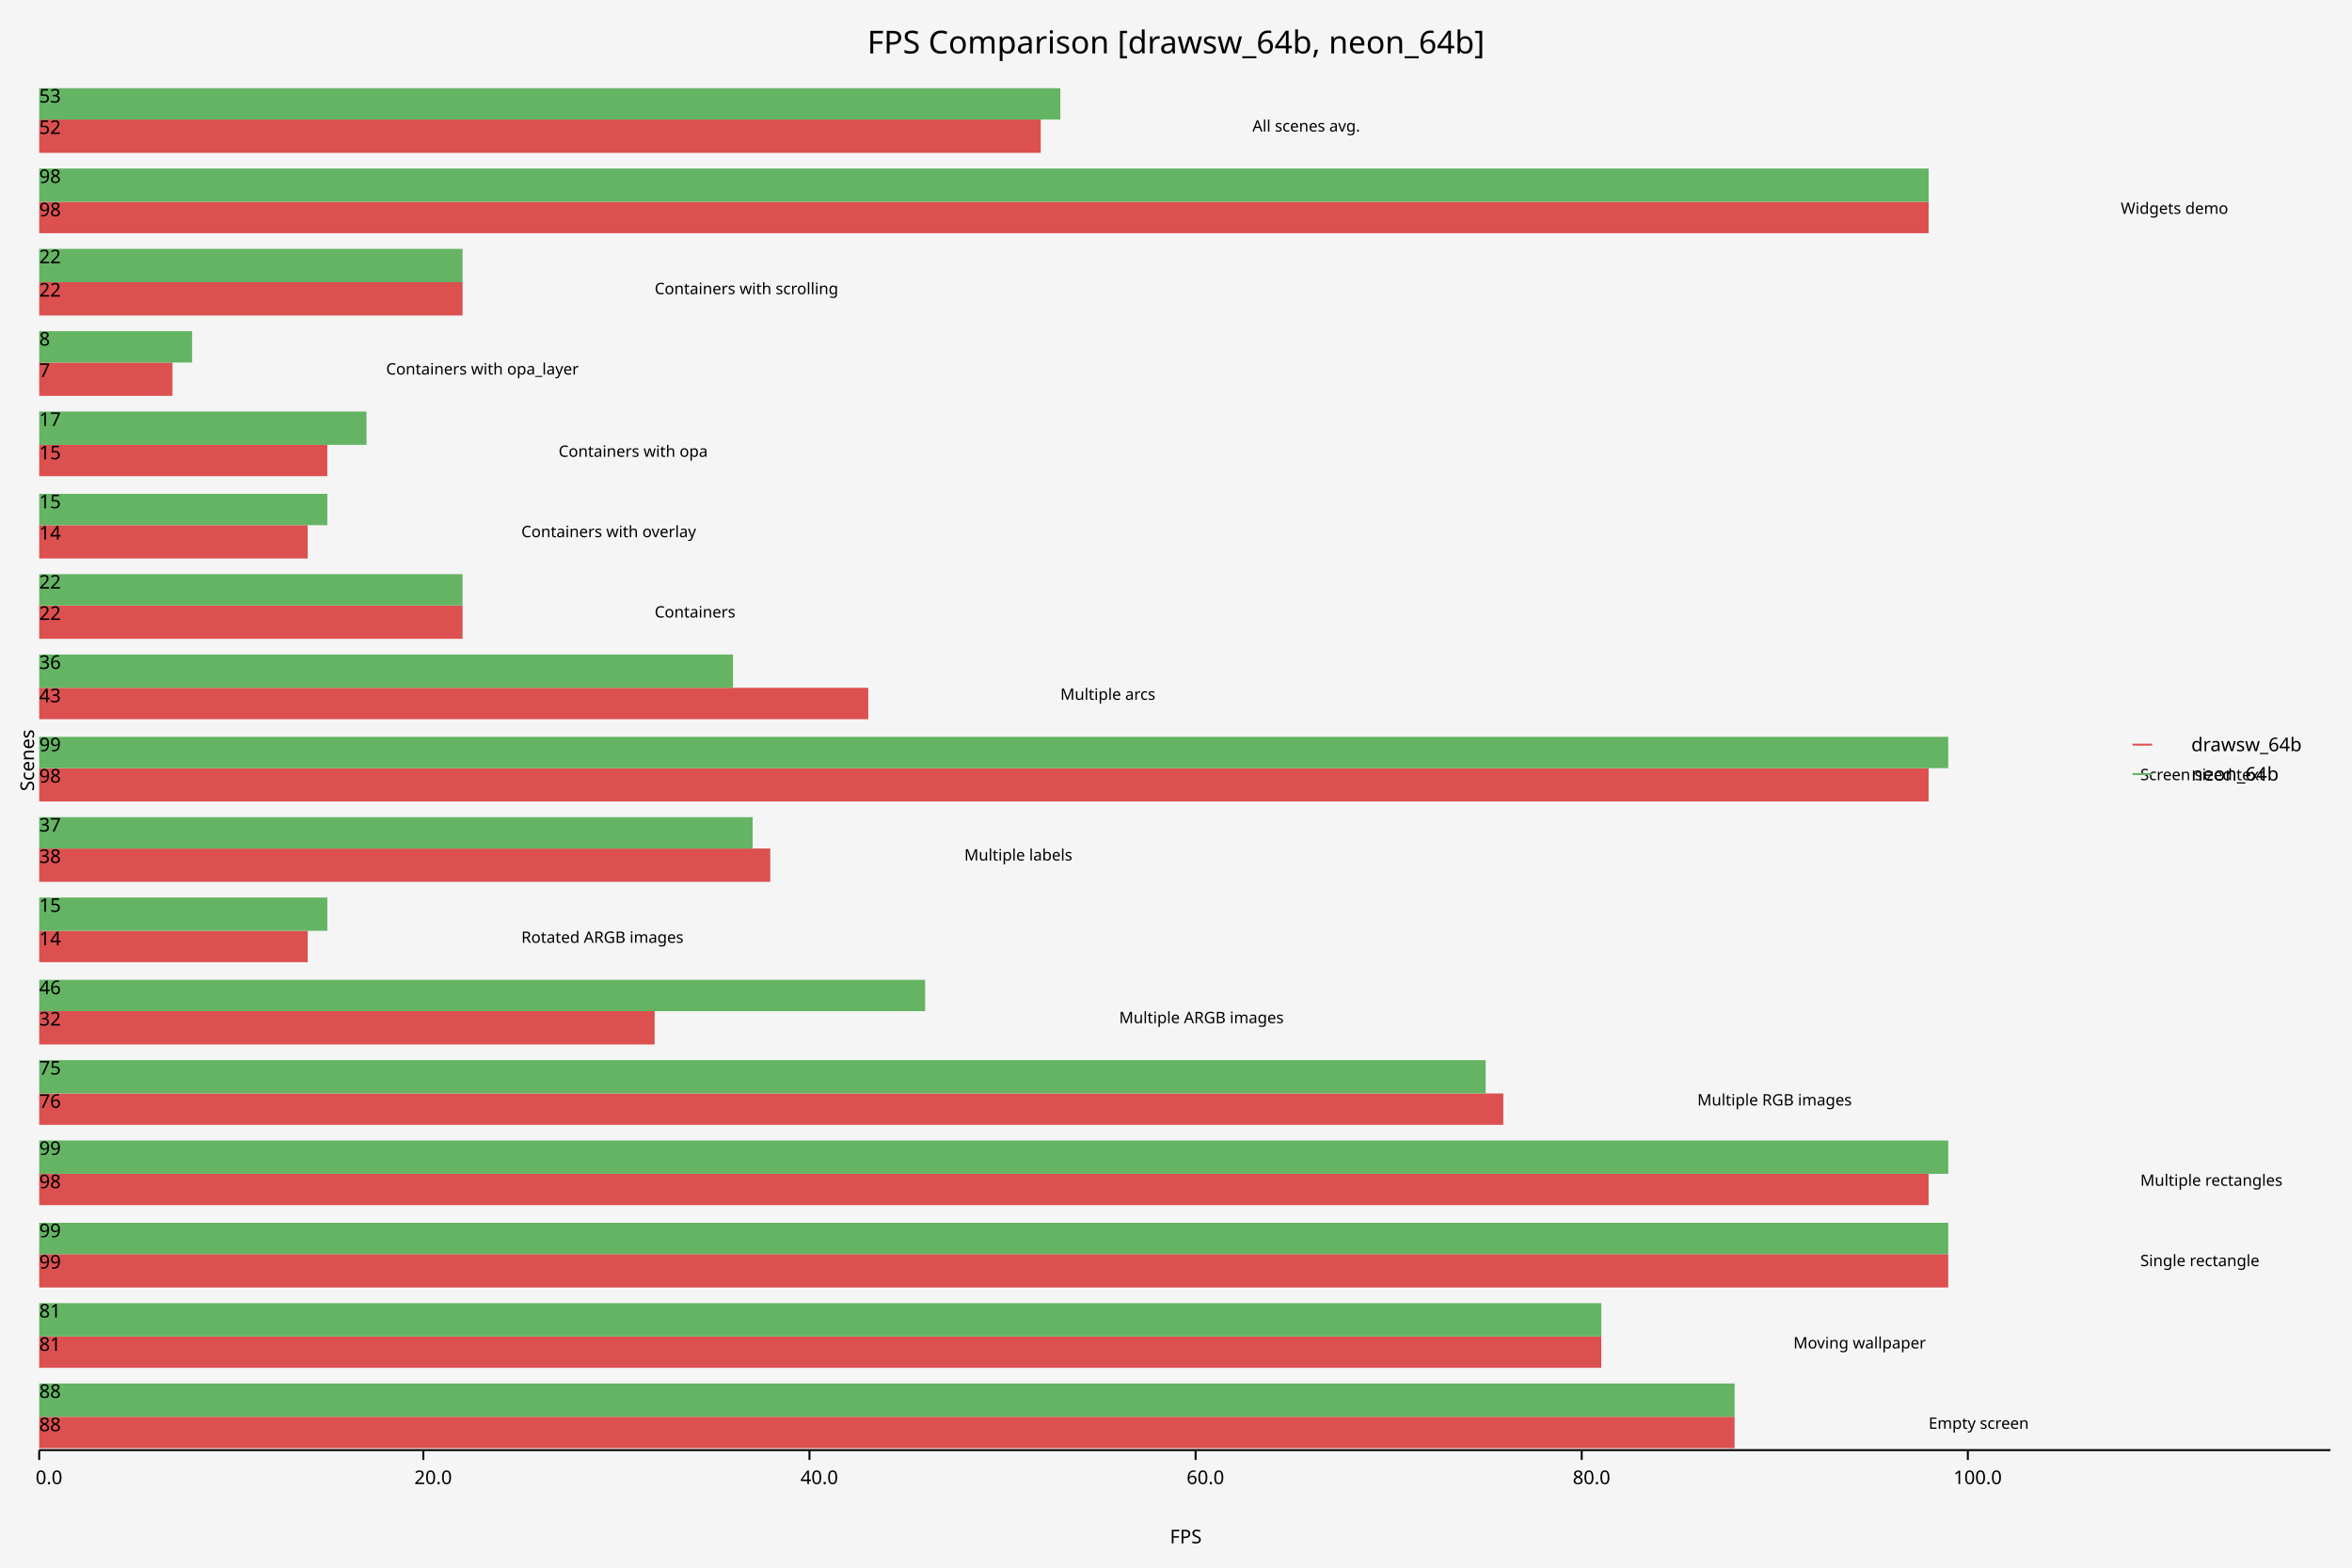
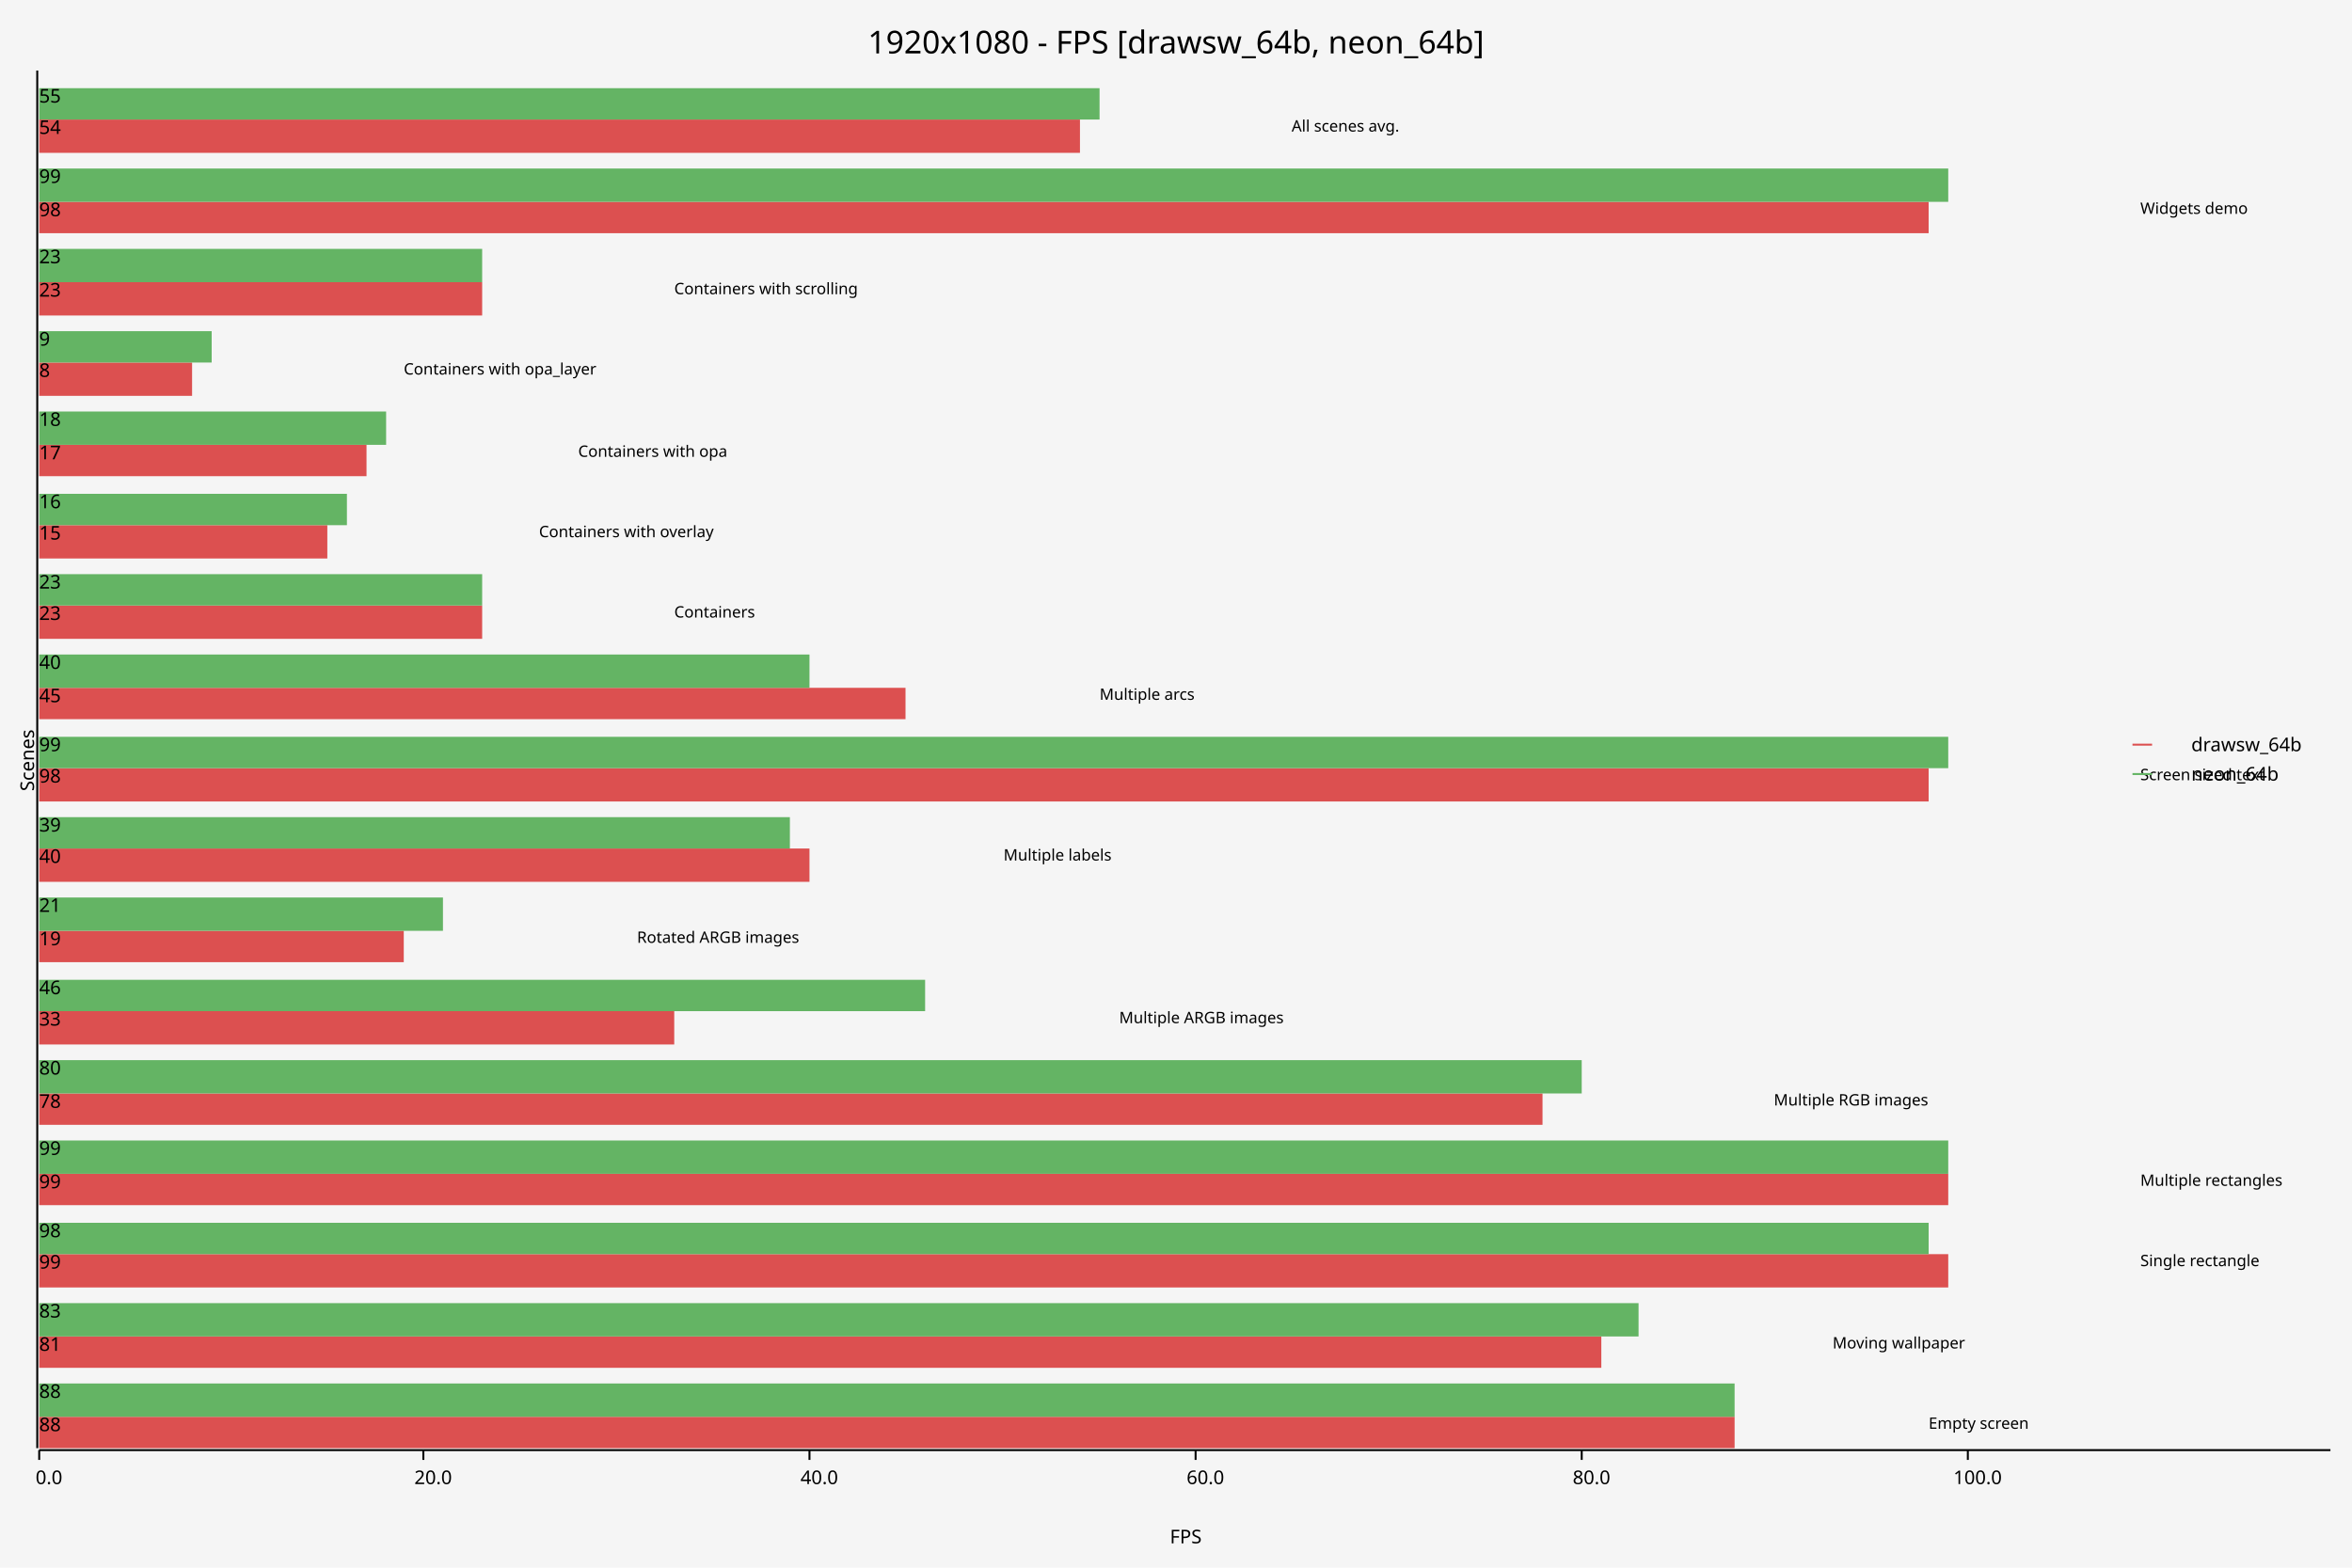
<svg xmlns="http://www.w3.org/2000/svg" width="1200" height="800" viewBox="0 0 1200 800">
  <rect x="0" y="0" width="1200" height="800" opacity="1" fill="#F5F5F5" stroke="none" />
  <text x="600" y="15" dy="0.76em" text-anchor="middle" font-family="sans-serif" font-size="16.129" opacity="1" fill="#000000">
- FPS Comparison [drawsw_64b, neon_64b]
+ 1920x1080 - FPS [drawsw_64b, neon_64b]
</text>
  <text x="10" y="388" dy="0.76em" text-anchor="middle" font-family="sans-serif" font-size="9.677" opacity="1" fill="#000000" transform="rotate(270, 10, 388)">
Scenes
</text>
  <text x="605" y="790" dy="-0.5ex" text-anchor="middle" font-family="sans-serif" font-size="9.677" opacity="1" fill="#000000">
FPS
</text>
+   <polyline fill="none" opacity="1" stroke="#000000" stroke-width="1" points="19,36 19,739 " />
  <polyline fill="none" opacity="1" stroke="#000000" stroke-width="1" points="20,740 1189,740 " />
  <text x="25" y="750" dy="0.76em" text-anchor="middle" font-family="sans-serif" font-size="9.677" opacity="1" fill="#000000">
0.0
</text>
  <polyline fill="none" opacity="1" stroke="#000000" stroke-width="1" points="20,740 20,745 " />
  <text x="221" y="750" dy="0.76em" text-anchor="middle" font-family="sans-serif" font-size="9.677" opacity="1" fill="#000000">
20.0
</text>
  <polyline fill="none" opacity="1" stroke="#000000" stroke-width="1" points="216,740 216,745 " />
  <text x="418" y="750" dy="0.76em" text-anchor="middle" font-family="sans-serif" font-size="9.677" opacity="1" fill="#000000">
40.0
</text>
  <polyline fill="none" opacity="1" stroke="#000000" stroke-width="1" points="413,740 413,745 " />
  <text x="615" y="750" dy="0.76em" text-anchor="middle" font-family="sans-serif" font-size="9.677" opacity="1" fill="#000000">
60.0
</text>
  <polyline fill="none" opacity="1" stroke="#000000" stroke-width="1" points="610,740 610,745 " />
  <text x="812" y="750" dy="0.76em" text-anchor="middle" font-family="sans-serif" font-size="9.677" opacity="1" fill="#000000">
80.0
</text>
  <polyline fill="none" opacity="1" stroke="#000000" stroke-width="1" points="807,740 807,745 " />
  <text x="1009" y="750" dy="0.76em" text-anchor="middle" font-family="sans-serif" font-size="9.677" opacity="1" fill="#000000">
100.0
</text>
  <polyline fill="none" opacity="1" stroke="#000000" stroke-width="1" points="1004,740 1004,745 " />
  <rect x="20" y="723" width="865" height="16" opacity="1" fill="#DC5050" stroke="none" />
  <rect x="20" y="682" width="797" height="16" opacity="1" fill="#DC5050" stroke="none" />
  <rect x="20" y="640" width="974" height="17" opacity="1" fill="#DC5050" stroke="none" />
-   <rect x="20" y="599" width="964" height="16" opacity="1" fill="#DC5050" stroke="none" />
-   <rect x="20" y="558" width="747" height="16" opacity="1" fill="#DC5050" stroke="none" />
-   <rect x="20" y="516" width="314" height="17" opacity="1" fill="#DC5050" stroke="none" />
-   <rect x="20" y="475" width="137" height="16" opacity="1" fill="#DC5050" stroke="none" />
-   <rect x="20" y="433" width="373" height="17" opacity="1" fill="#DC5050" stroke="none" />
+   <rect x="20" y="599" width="974" height="16" opacity="1" fill="#DC5050" stroke="none" />
+   <rect x="20" y="558" width="767" height="16" opacity="1" fill="#DC5050" stroke="none" />
+   <rect x="20" y="516" width="324" height="17" opacity="1" fill="#DC5050" stroke="none" />
+   <rect x="20" y="475" width="186" height="16" opacity="1" fill="#DC5050" stroke="none" />
+   <rect x="20" y="433" width="393" height="17" opacity="1" fill="#DC5050" stroke="none" />
  <rect x="20" y="392" width="964" height="17" opacity="1" fill="#DC5050" stroke="none" />
-   <rect x="20" y="351" width="423" height="16" opacity="1" fill="#DC5050" stroke="none" />
-   <rect x="20" y="309" width="216" height="17" opacity="1" fill="#DC5050" stroke="none" />
-   <rect x="20" y="268" width="137" height="17" opacity="1" fill="#DC5050" stroke="none" />
-   <rect x="20" y="227" width="147" height="16" opacity="1" fill="#DC5050" stroke="none" />
-   <rect x="20" y="185" width="68" height="17" opacity="1" fill="#DC5050" stroke="none" />
-   <rect x="20" y="144" width="216" height="17" opacity="1" fill="#DC5050" stroke="none" />
+   <rect x="20" y="351" width="442" height="16" opacity="1" fill="#DC5050" stroke="none" />
+   <rect x="20" y="309" width="226" height="17" opacity="1" fill="#DC5050" stroke="none" />
+   <rect x="20" y="268" width="147" height="17" opacity="1" fill="#DC5050" stroke="none" />
+   <rect x="20" y="227" width="167" height="16" opacity="1" fill="#DC5050" stroke="none" />
+   <rect x="20" y="185" width="78" height="17" opacity="1" fill="#DC5050" stroke="none" />
+   <rect x="20" y="144" width="226" height="17" opacity="1" fill="#DC5050" stroke="none" />
  <rect x="20" y="103" width="964" height="16" opacity="1" fill="#DC5050" stroke="none" />
-   <rect x="20" y="61" width="511" height="17" opacity="1" fill="#DC5050" stroke="none" />
+   <rect x="20" y="61" width="531" height="17" opacity="1" fill="#DC5050" stroke="none" />
  <text x="20" y="723" dy="0.76em" text-anchor="start" font-family="sans-serif" font-size="9.677" opacity="1" fill="#000000">
88
</text>
  <text x="20" y="682" dy="0.76em" text-anchor="start" font-family="sans-serif" font-size="9.677" opacity="1" fill="#000000">
81
</text>
  <text x="20" y="640" dy="0.76em" text-anchor="start" font-family="sans-serif" font-size="9.677" opacity="1" fill="#000000">
99
</text>
  <text x="20" y="599" dy="0.76em" text-anchor="start" font-family="sans-serif" font-size="9.677" opacity="1" fill="#000000">
- 98
+ 99
</text>
  <text x="20" y="558" dy="0.76em" text-anchor="start" font-family="sans-serif" font-size="9.677" opacity="1" fill="#000000">
- 76
+ 78
</text>
  <text x="20" y="516" dy="0.76em" text-anchor="start" font-family="sans-serif" font-size="9.677" opacity="1" fill="#000000">
- 32
+ 33
</text>
  <text x="20" y="475" dy="0.76em" text-anchor="start" font-family="sans-serif" font-size="9.677" opacity="1" fill="#000000">
- 14
+ 19
</text>
  <text x="20" y="433" dy="0.76em" text-anchor="start" font-family="sans-serif" font-size="9.677" opacity="1" fill="#000000">
- 38
+ 40
</text>
  <text x="20" y="392" dy="0.76em" text-anchor="start" font-family="sans-serif" font-size="9.677" opacity="1" fill="#000000">
98
</text>
  <text x="20" y="351" dy="0.76em" text-anchor="start" font-family="sans-serif" font-size="9.677" opacity="1" fill="#000000">
- 43
+ 45
</text>
  <text x="20" y="309" dy="0.76em" text-anchor="start" font-family="sans-serif" font-size="9.677" opacity="1" fill="#000000">
- 22
+ 23
</text>
  <text x="20" y="268" dy="0.76em" text-anchor="start" font-family="sans-serif" font-size="9.677" opacity="1" fill="#000000">
- 14
+ 15
</text>
  <text x="20" y="227" dy="0.76em" text-anchor="start" font-family="sans-serif" font-size="9.677" opacity="1" fill="#000000">
- 15
+ 17
</text>
  <text x="20" y="185" dy="0.76em" text-anchor="start" font-family="sans-serif" font-size="9.677" opacity="1" fill="#000000">
- 7
+ 8
</text>
  <text x="20" y="144" dy="0.76em" text-anchor="start" font-family="sans-serif" font-size="9.677" opacity="1" fill="#000000">
- 22
+ 23
</text>
  <text x="20" y="103" dy="0.76em" text-anchor="start" font-family="sans-serif" font-size="9.677" opacity="1" fill="#000000">
98
</text>
  <text x="20" y="61" dy="0.76em" text-anchor="start" font-family="sans-serif" font-size="9.677" opacity="1" fill="#000000">
- 52
+ 54
</text>
  <rect x="20" y="706" width="865" height="17" opacity="1" fill="#64B464" stroke="none" />
-   <rect x="20" y="665" width="797" height="17" opacity="1" fill="#64B464" stroke="none" />
-   <rect x="20" y="624" width="974" height="16" opacity="1" fill="#64B464" stroke="none" />
+   <rect x="20" y="665" width="816" height="17" opacity="1" fill="#64B464" stroke="none" />
+   <rect x="20" y="624" width="964" height="16" opacity="1" fill="#64B464" stroke="none" />
  <rect x="20" y="582" width="974" height="17" opacity="1" fill="#64B464" stroke="none" />
-   <rect x="20" y="541" width="738" height="17" opacity="1" fill="#64B464" stroke="none" />
+   <rect x="20" y="541" width="787" height="17" opacity="1" fill="#64B464" stroke="none" />
  <rect x="20" y="500" width="452" height="16" opacity="1" fill="#64B464" stroke="none" />
-   <rect x="20" y="458" width="147" height="17" opacity="1" fill="#64B464" stroke="none" />
-   <rect x="20" y="417" width="364" height="16" opacity="1" fill="#64B464" stroke="none" />
+   <rect x="20" y="458" width="206" height="17" opacity="1" fill="#64B464" stroke="none" />
+   <rect x="20" y="417" width="383" height="16" opacity="1" fill="#64B464" stroke="none" />
  <rect x="20" y="376" width="974" height="16" opacity="1" fill="#64B464" stroke="none" />
-   <rect x="20" y="334" width="354" height="17" opacity="1" fill="#64B464" stroke="none" />
-   <rect x="20" y="293" width="216" height="16" opacity="1" fill="#64B464" stroke="none" />
-   <rect x="20" y="252" width="147" height="16" opacity="1" fill="#64B464" stroke="none" />
-   <rect x="20" y="210" width="167" height="17" opacity="1" fill="#64B464" stroke="none" />
-   <rect x="20" y="169" width="78" height="16" opacity="1" fill="#64B464" stroke="none" />
-   <rect x="20" y="127" width="216" height="17" opacity="1" fill="#64B464" stroke="none" />
-   <rect x="20" y="86" width="964" height="17" opacity="1" fill="#64B464" stroke="none" />
-   <rect x="20" y="45" width="521" height="16" opacity="1" fill="#64B464" stroke="none" />
+   <rect x="20" y="334" width="393" height="17" opacity="1" fill="#64B464" stroke="none" />
+   <rect x="20" y="293" width="226" height="16" opacity="1" fill="#64B464" stroke="none" />
+   <rect x="20" y="252" width="157" height="16" opacity="1" fill="#64B464" stroke="none" />
+   <rect x="20" y="210" width="177" height="17" opacity="1" fill="#64B464" stroke="none" />
+   <rect x="20" y="169" width="88" height="16" opacity="1" fill="#64B464" stroke="none" />
+   <rect x="20" y="127" width="226" height="17" opacity="1" fill="#64B464" stroke="none" />
+   <rect x="20" y="86" width="974" height="17" opacity="1" fill="#64B464" stroke="none" />
+   <rect x="20" y="45" width="541" height="16" opacity="1" fill="#64B464" stroke="none" />
  <text x="20" y="706" dy="0.76em" text-anchor="start" font-family="sans-serif" font-size="9.677" opacity="1" fill="#000000">
88
</text>
  <text x="20" y="665" dy="0.76em" text-anchor="start" font-family="sans-serif" font-size="9.677" opacity="1" fill="#000000">
- 81
+ 83
</text>
  <text x="20" y="624" dy="0.76em" text-anchor="start" font-family="sans-serif" font-size="9.677" opacity="1" fill="#000000">
- 99
+ 98
</text>
  <text x="20" y="582" dy="0.76em" text-anchor="start" font-family="sans-serif" font-size="9.677" opacity="1" fill="#000000">
99
</text>
  <text x="20" y="541" dy="0.76em" text-anchor="start" font-family="sans-serif" font-size="9.677" opacity="1" fill="#000000">
- 75
+ 80
</text>
  <text x="20" y="500" dy="0.76em" text-anchor="start" font-family="sans-serif" font-size="9.677" opacity="1" fill="#000000">
46
</text>
  <text x="20" y="458" dy="0.76em" text-anchor="start" font-family="sans-serif" font-size="9.677" opacity="1" fill="#000000">
- 15
+ 21
</text>
  <text x="20" y="417" dy="0.76em" text-anchor="start" font-family="sans-serif" font-size="9.677" opacity="1" fill="#000000">
- 37
+ 39
</text>
  <text x="20" y="376" dy="0.76em" text-anchor="start" font-family="sans-serif" font-size="9.677" opacity="1" fill="#000000">
99
</text>
  <text x="20" y="334" dy="0.76em" text-anchor="start" font-family="sans-serif" font-size="9.677" opacity="1" fill="#000000">
- 36
+ 40
</text>
  <text x="20" y="293" dy="0.76em" text-anchor="start" font-family="sans-serif" font-size="9.677" opacity="1" fill="#000000">
- 22
+ 23
</text>
  <text x="20" y="252" dy="0.76em" text-anchor="start" font-family="sans-serif" font-size="9.677" opacity="1" fill="#000000">
- 15
+ 16
</text>
  <text x="20" y="210" dy="0.76em" text-anchor="start" font-family="sans-serif" font-size="9.677" opacity="1" fill="#000000">
- 17
+ 18
</text>
  <text x="20" y="169" dy="0.76em" text-anchor="start" font-family="sans-serif" font-size="9.677" opacity="1" fill="#000000">
- 8
+ 9
</text>
  <text x="20" y="127" dy="0.76em" text-anchor="start" font-family="sans-serif" font-size="9.677" opacity="1" fill="#000000">
- 22
+ 23
</text>
  <text x="20" y="86" dy="0.76em" text-anchor="start" font-family="sans-serif" font-size="9.677" opacity="1" fill="#000000">
- 98
+ 99
</text>
  <text x="20" y="45" dy="0.76em" text-anchor="start" font-family="sans-serif" font-size="9.677" opacity="1" fill="#000000">
- 53
+ 55
</text>
  <text x="984" y="723" dy="0.76em" text-anchor="start" font-family="sans-serif" font-size="8.065" opacity="1" fill="#000000">
Empty screen
</text>
-   <text x="915" y="682" dy="0.76em" text-anchor="start" font-family="sans-serif" font-size="8.065" opacity="1" fill="#000000">
+   <text x="935" y="682" dy="0.76em" text-anchor="start" font-family="sans-serif" font-size="8.065" opacity="1" fill="#000000">
Moving wallpaper
</text>
  <text x="1092" y="640" dy="0.76em" text-anchor="start" font-family="sans-serif" font-size="8.065" opacity="1" fill="#000000">
Single rectangle
</text>
  <text x="1092" y="599" dy="0.76em" text-anchor="start" font-family="sans-serif" font-size="8.065" opacity="1" fill="#000000">
Multiple rectangles
</text>
-   <text x="866" y="558" dy="0.76em" text-anchor="start" font-family="sans-serif" font-size="8.065" opacity="1" fill="#000000">
+   <text x="905" y="558" dy="0.76em" text-anchor="start" font-family="sans-serif" font-size="8.065" opacity="1" fill="#000000">
Multiple RGB images
</text>
  <text x="571" y="516" dy="0.76em" text-anchor="start" font-family="sans-serif" font-size="8.065" opacity="1" fill="#000000">
Multiple ARGB images
</text>
-   <text x="266" y="475" dy="0.76em" text-anchor="start" font-family="sans-serif" font-size="8.065" opacity="1" fill="#000000">
+   <text x="325" y="475" dy="0.76em" text-anchor="start" font-family="sans-serif" font-size="8.065" opacity="1" fill="#000000">
Rotated ARGB images
</text>
-   <text x="492" y="433" dy="0.76em" text-anchor="start" font-family="sans-serif" font-size="8.065" opacity="1" fill="#000000">
+   <text x="512" y="433" dy="0.76em" text-anchor="start" font-family="sans-serif" font-size="8.065" opacity="1" fill="#000000">
Multiple labels
</text>
  <text x="1092" y="392" dy="0.76em" text-anchor="start" font-family="sans-serif" font-size="8.065" opacity="1" fill="#000000">
Screen sized text
</text>
-   <text x="541" y="351" dy="0.76em" text-anchor="start" font-family="sans-serif" font-size="8.065" opacity="1" fill="#000000">
+   <text x="561" y="351" dy="0.76em" text-anchor="start" font-family="sans-serif" font-size="8.065" opacity="1" fill="#000000">
Multiple arcs
</text>
-   <text x="334" y="309" dy="0.76em" text-anchor="start" font-family="sans-serif" font-size="8.065" opacity="1" fill="#000000">
+   <text x="344" y="309" dy="0.76em" text-anchor="start" font-family="sans-serif" font-size="8.065" opacity="1" fill="#000000">
Containers
</text>
-   <text x="266" y="268" dy="0.76em" text-anchor="start" font-family="sans-serif" font-size="8.065" opacity="1" fill="#000000">
+   <text x="275" y="268" dy="0.76em" text-anchor="start" font-family="sans-serif" font-size="8.065" opacity="1" fill="#000000">
Containers with overlay
</text>
-   <text x="285" y="227" dy="0.76em" text-anchor="start" font-family="sans-serif" font-size="8.065" opacity="1" fill="#000000">
+   <text x="295" y="227" dy="0.76em" text-anchor="start" font-family="sans-serif" font-size="8.065" opacity="1" fill="#000000">
Containers with opa
</text>
-   <text x="197" y="185" dy="0.76em" text-anchor="start" font-family="sans-serif" font-size="8.065" opacity="1" fill="#000000">
+   <text x="206" y="185" dy="0.76em" text-anchor="start" font-family="sans-serif" font-size="8.065" opacity="1" fill="#000000">
Containers with opa_layer
</text>
-   <text x="334" y="144" dy="0.76em" text-anchor="start" font-family="sans-serif" font-size="8.065" opacity="1" fill="#000000">
+   <text x="344" y="144" dy="0.76em" text-anchor="start" font-family="sans-serif" font-size="8.065" opacity="1" fill="#000000">
Containers with scrolling
</text>
-   <text x="1082" y="103" dy="0.76em" text-anchor="start" font-family="sans-serif" font-size="8.065" opacity="1" fill="#000000">
+   <text x="1092" y="103" dy="0.76em" text-anchor="start" font-family="sans-serif" font-size="8.065" opacity="1" fill="#000000">
Widgets demo
</text>
-   <text x="639" y="61" dy="0.76em" text-anchor="start" font-family="sans-serif" font-size="8.065" opacity="1" fill="#000000">
+   <text x="659" y="61" dy="0.76em" text-anchor="start" font-family="sans-serif" font-size="8.065" opacity="1" fill="#000000">
All scenes avg.
</text>
  <text x="1118" y="376" dy="0.76em" text-anchor="start" font-family="sans-serif" font-size="9.677" opacity="1" fill="#000000">
drawsw_64b
</text>
  <text x="1118" y="391" dy="0.76em" text-anchor="start" font-family="sans-serif" font-size="9.677" opacity="1" fill="#000000">
neon_64b
</text>
  <polyline fill="none" opacity="1" stroke="#DC5050" stroke-width="1" points="1088,380 1098,380 " />
  <polyline fill="none" opacity="1" stroke="#64B464" stroke-width="1" points="1088,395 1098,395 " />
</svg>
